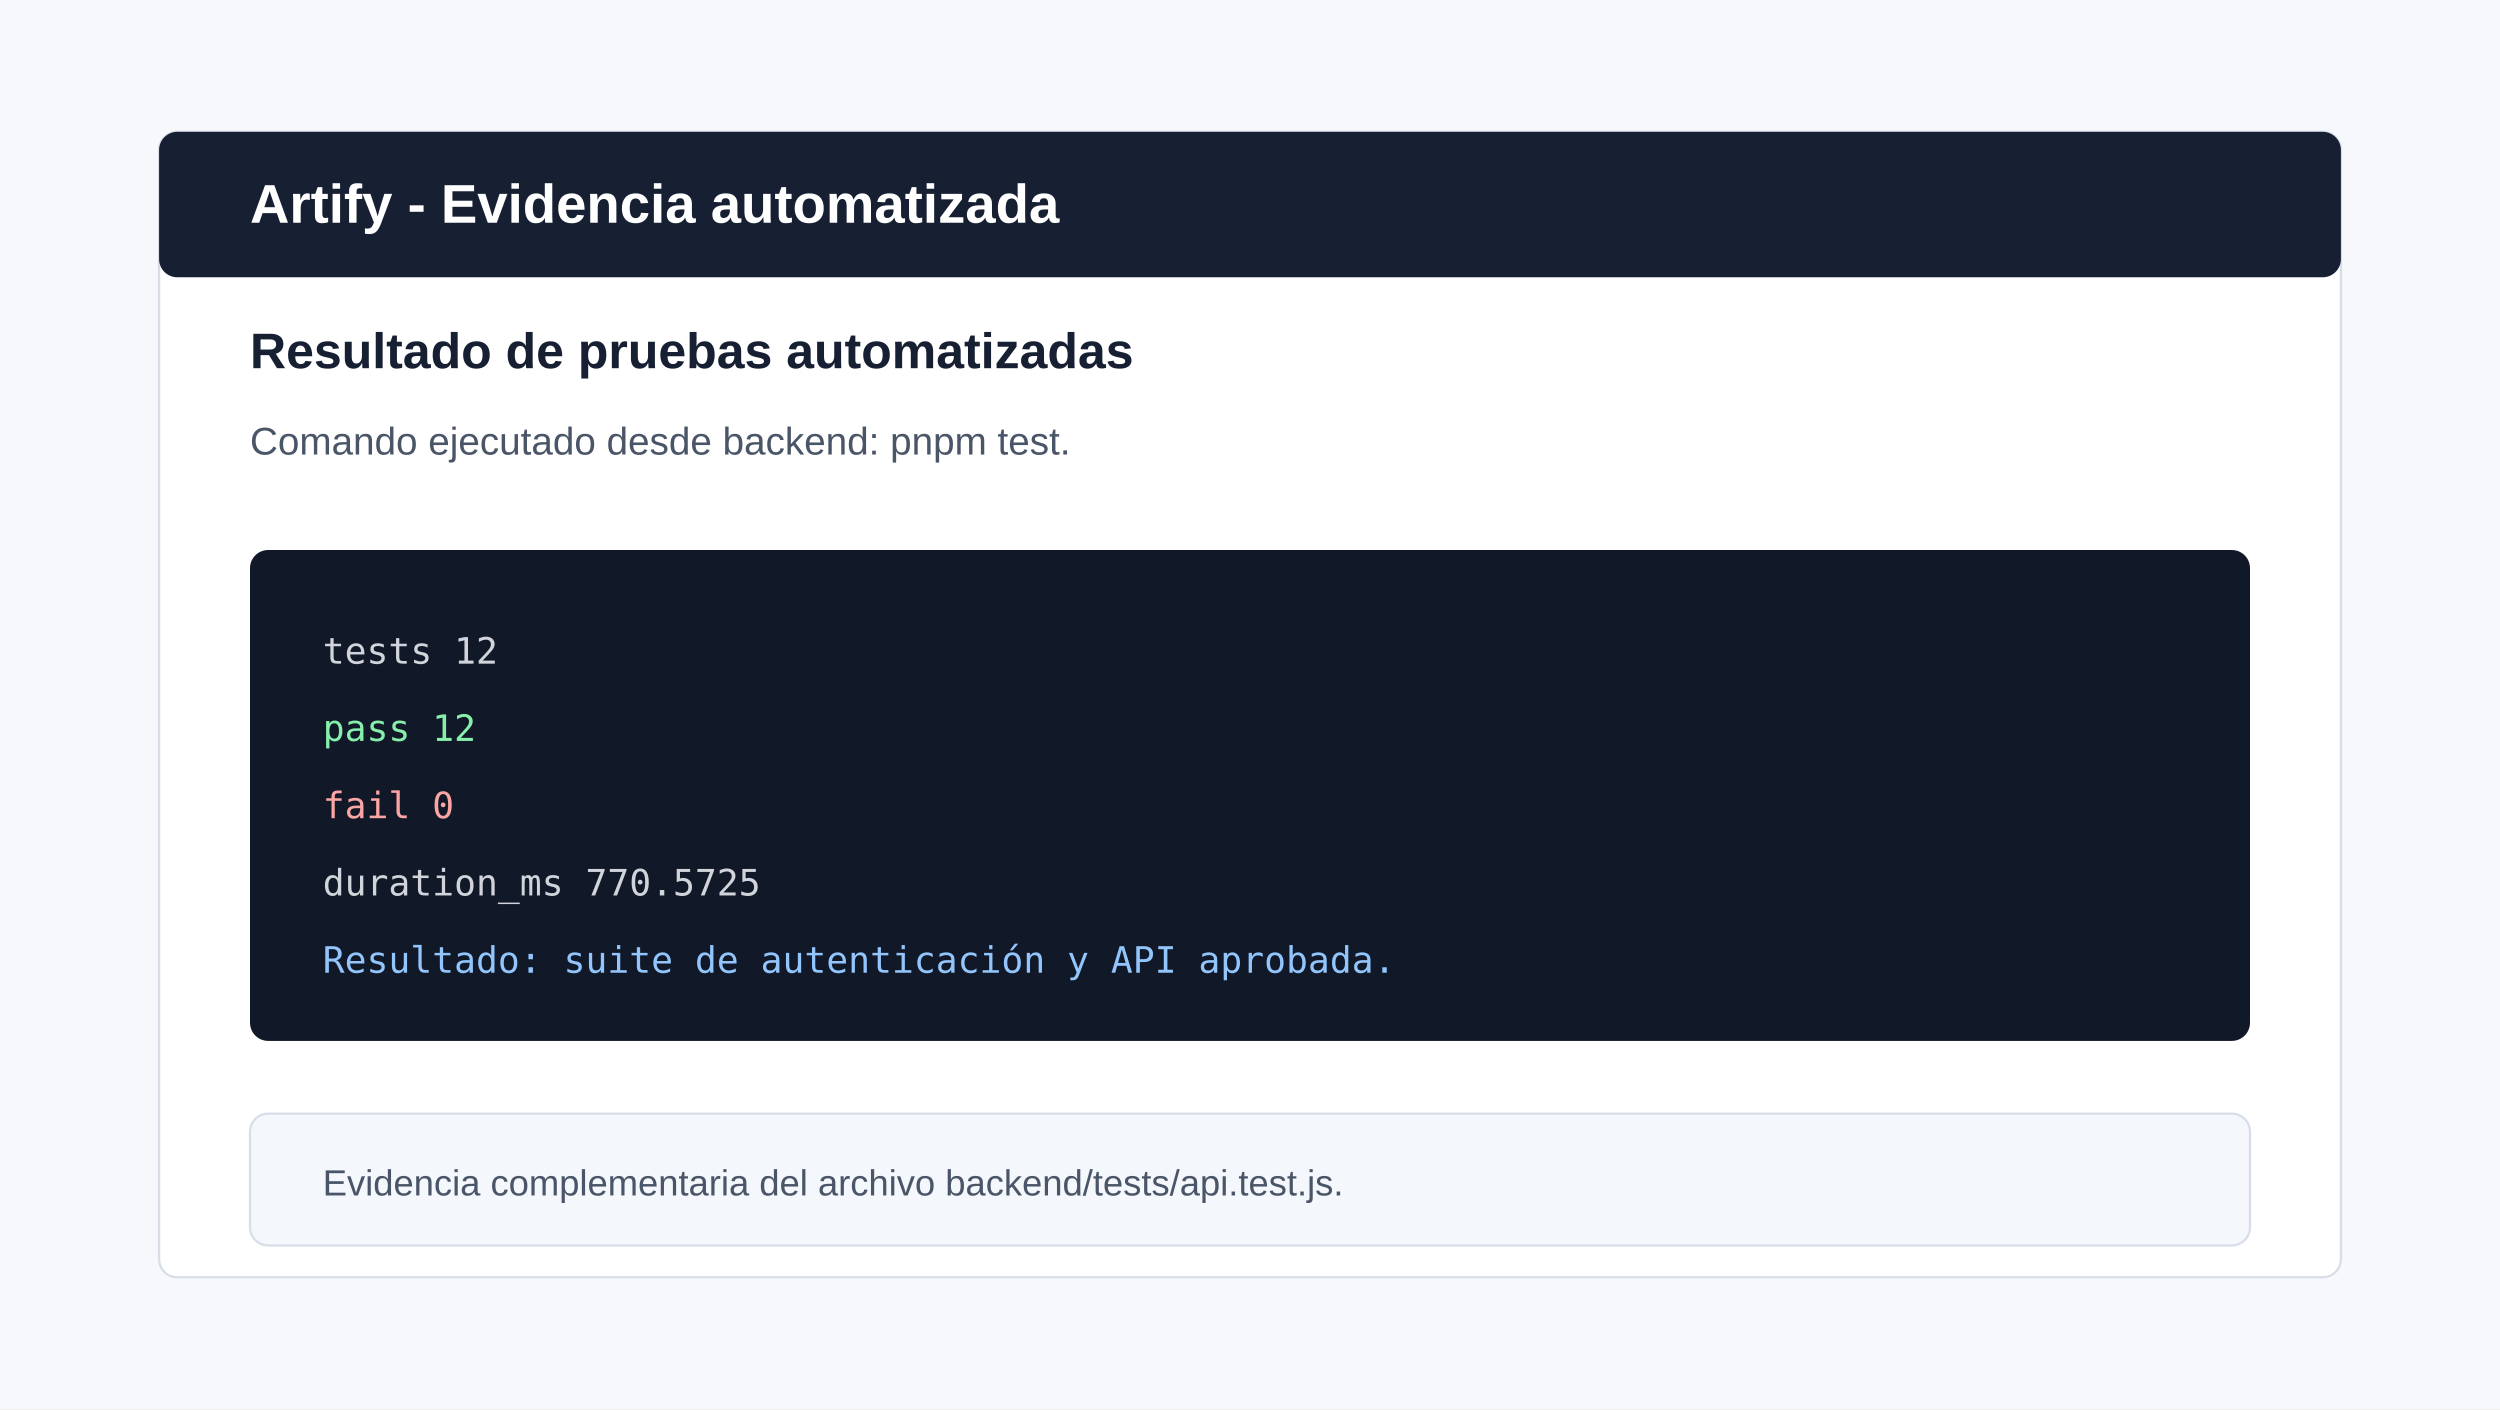
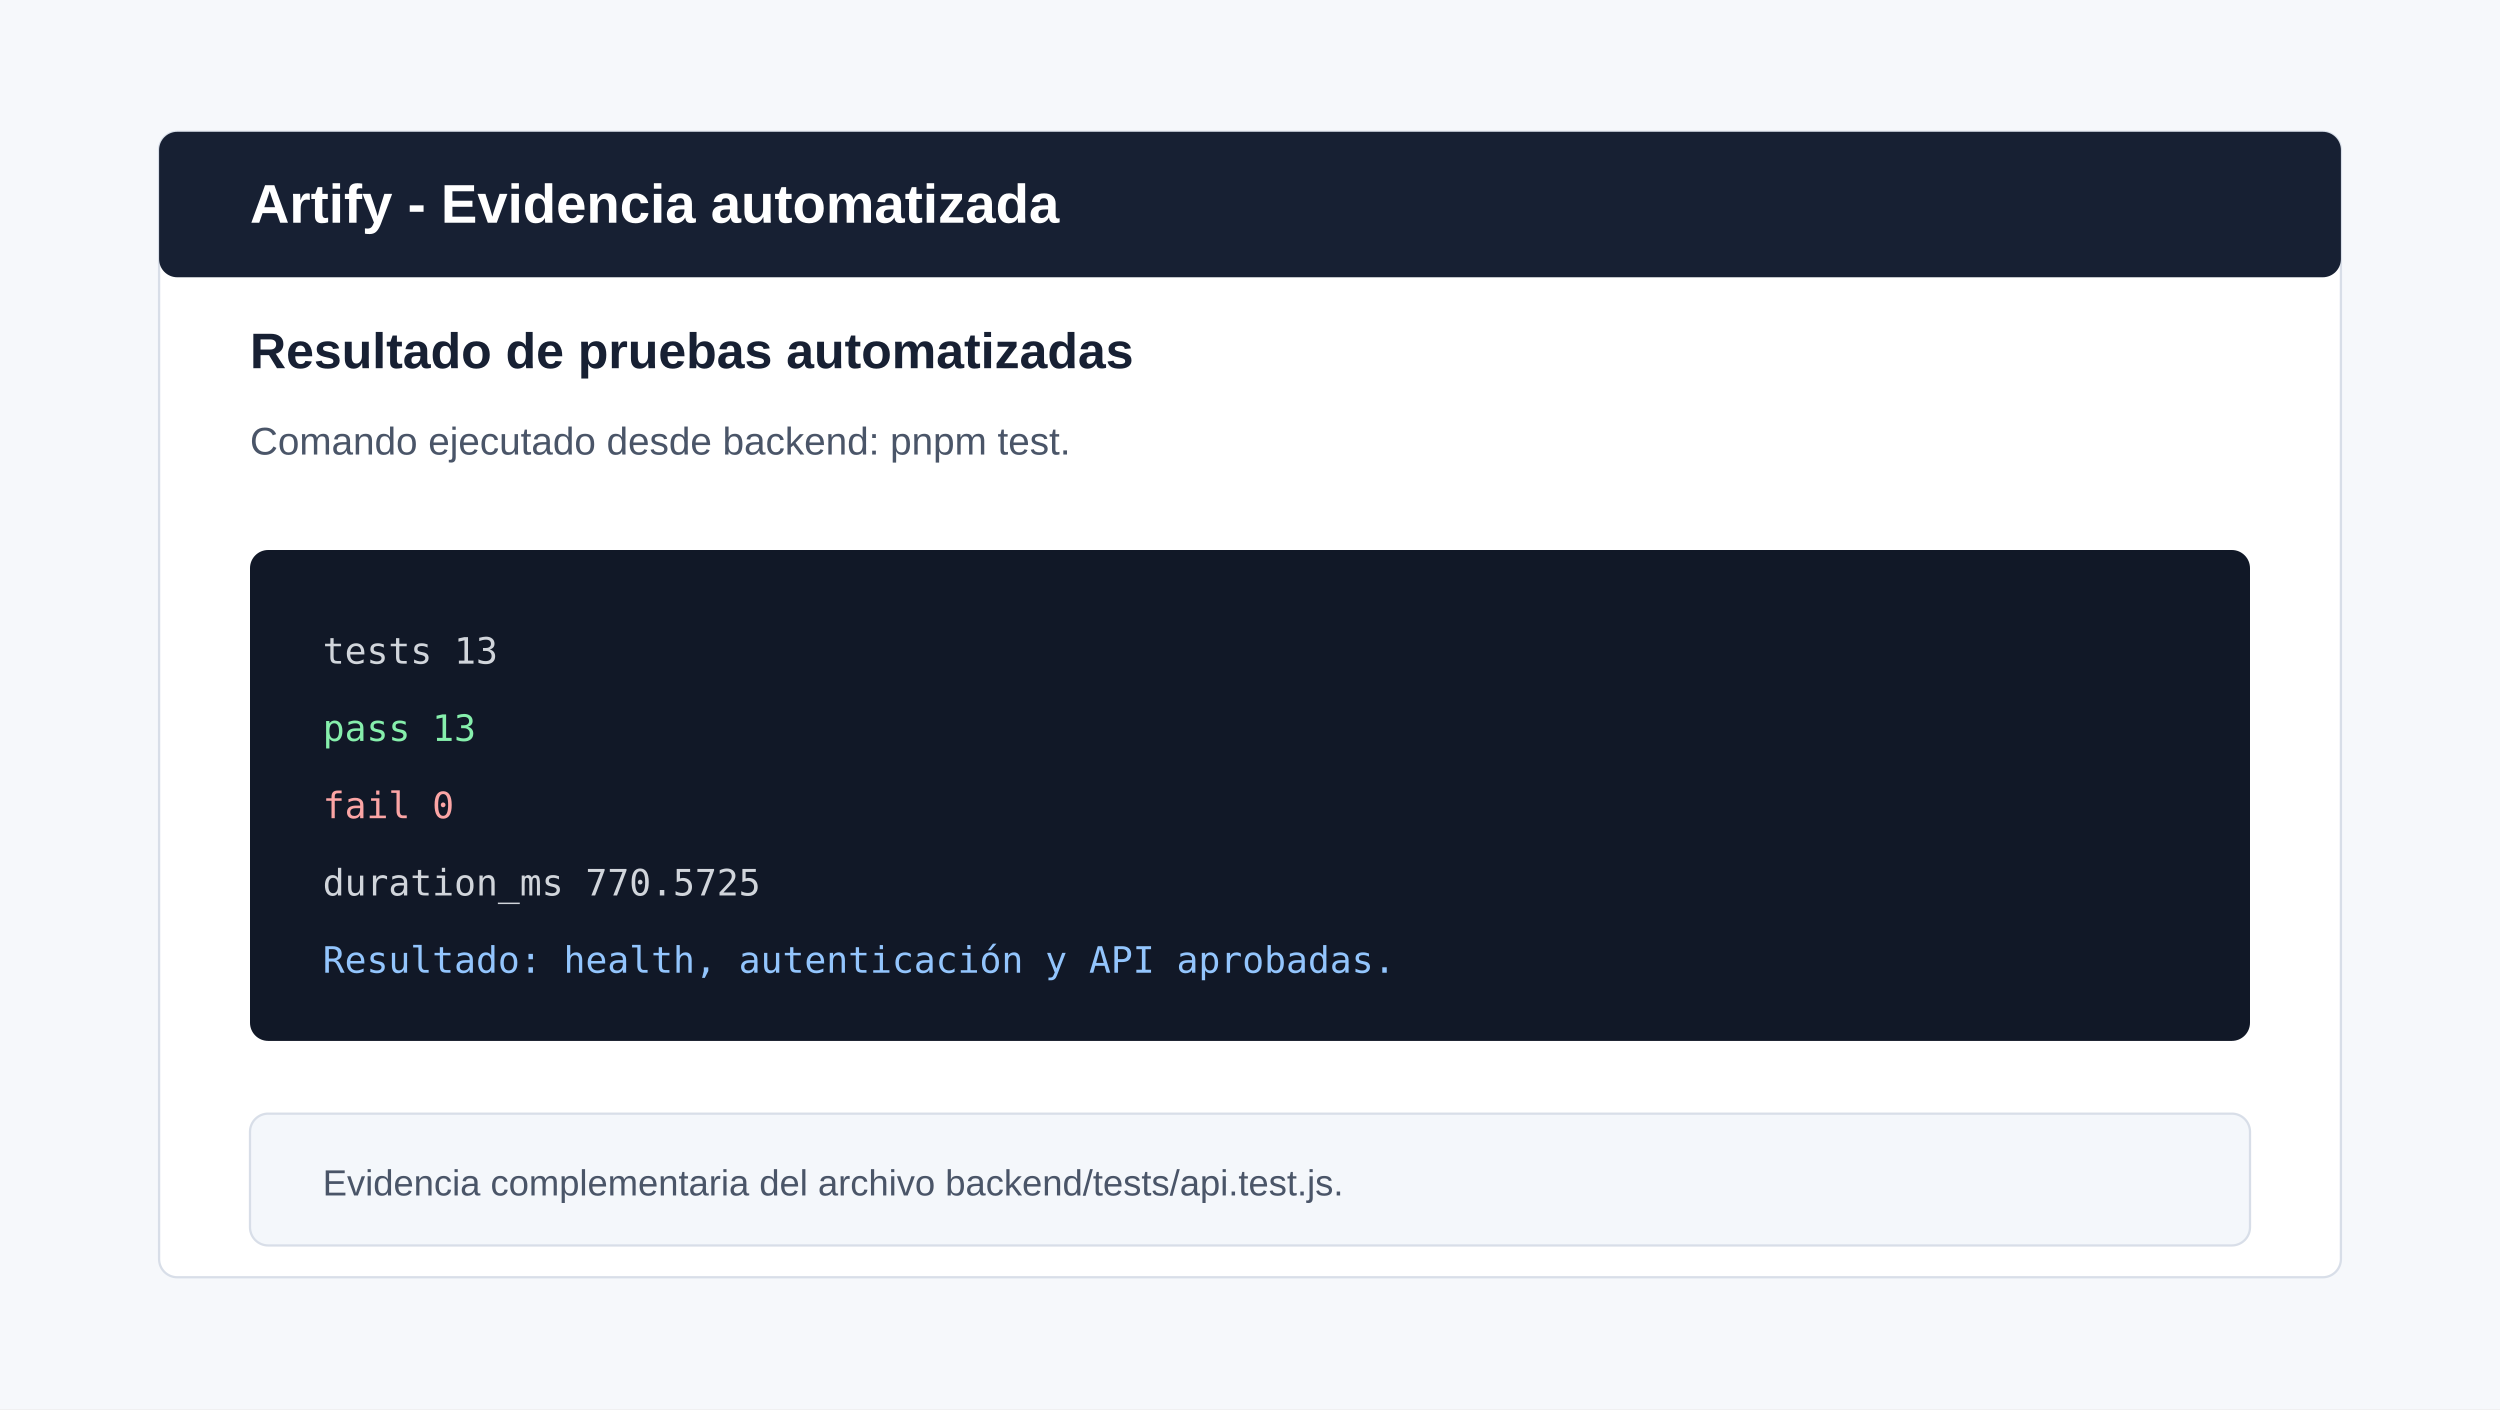
<svg xmlns="http://www.w3.org/2000/svg" width="1100" height="620" viewBox="0 0 1100 620" role="img" aria-labelledby="title desc">
  <rect width="1100" height="620" fill="#f6f8fb" />
  <rect x="70" y="58" width="960" height="504" rx="8" fill="#ffffff" stroke="#d8dee8" />
  <rect x="70" y="58" width="960" height="64" rx="8" fill="#172033" />
  <text x="110" y="98" font-family="Arial, Helvetica, sans-serif" font-size="24" font-weight="700" fill="#ffffff">Artify - Evidencia automatizada</text>
  <text x="110" y="162" font-family="Arial, Helvetica, sans-serif" font-size="22" font-weight="700" fill="#172033">Resultado de pruebas automatizadas</text>
  <text x="110" y="200" font-family="Arial, Helvetica, sans-serif" font-size="17" fill="#4a5568">Comando ejecutado desde backend: pnpm test.</text>
  <rect x="110" y="242" width="880" height="216" rx="8" fill="#111827" />
-   <text x="142" y="292" font-family="Menlo, Consolas, monospace" font-size="16" fill="#d1d5db">tests 12</text>
-   <text x="142" y="326" font-family="Menlo, Consolas, monospace" font-size="16" fill="#86efac">pass 12</text>
+   <text x="142" y="292" font-family="Menlo, Consolas, monospace" font-size="16" fill="#d1d5db">tests 13</text>
+   <text x="142" y="326" font-family="Menlo, Consolas, monospace" font-size="16" fill="#86efac">pass 13</text>
  <text x="142" y="360" font-family="Menlo, Consolas, monospace" font-size="16" fill="#fca5a5">fail 0</text>
  <text x="142" y="394" font-family="Menlo, Consolas, monospace" font-size="16" fill="#d1d5db">duration_ms 770.5725</text>
-   <text x="142" y="428" font-family="Menlo, Consolas, monospace" font-size="16" fill="#93c5fd">Resultado: suite de autenticación y API aprobada.</text>
+   <text x="142" y="428" font-family="Menlo, Consolas, monospace" font-size="16" fill="#93c5fd">Resultado: health, autenticación y API aprobadas.</text>
  <rect x="110" y="490" width="880" height="58" rx="8" fill="#f4f7fb" stroke="#d8dee8" />
  <text x="142" y="526" font-family="Arial, Helvetica, sans-serif" font-size="16" fill="#4a5568">Evidencia complementaria del archivo backend/tests/api.test.js.</text>
</svg>
